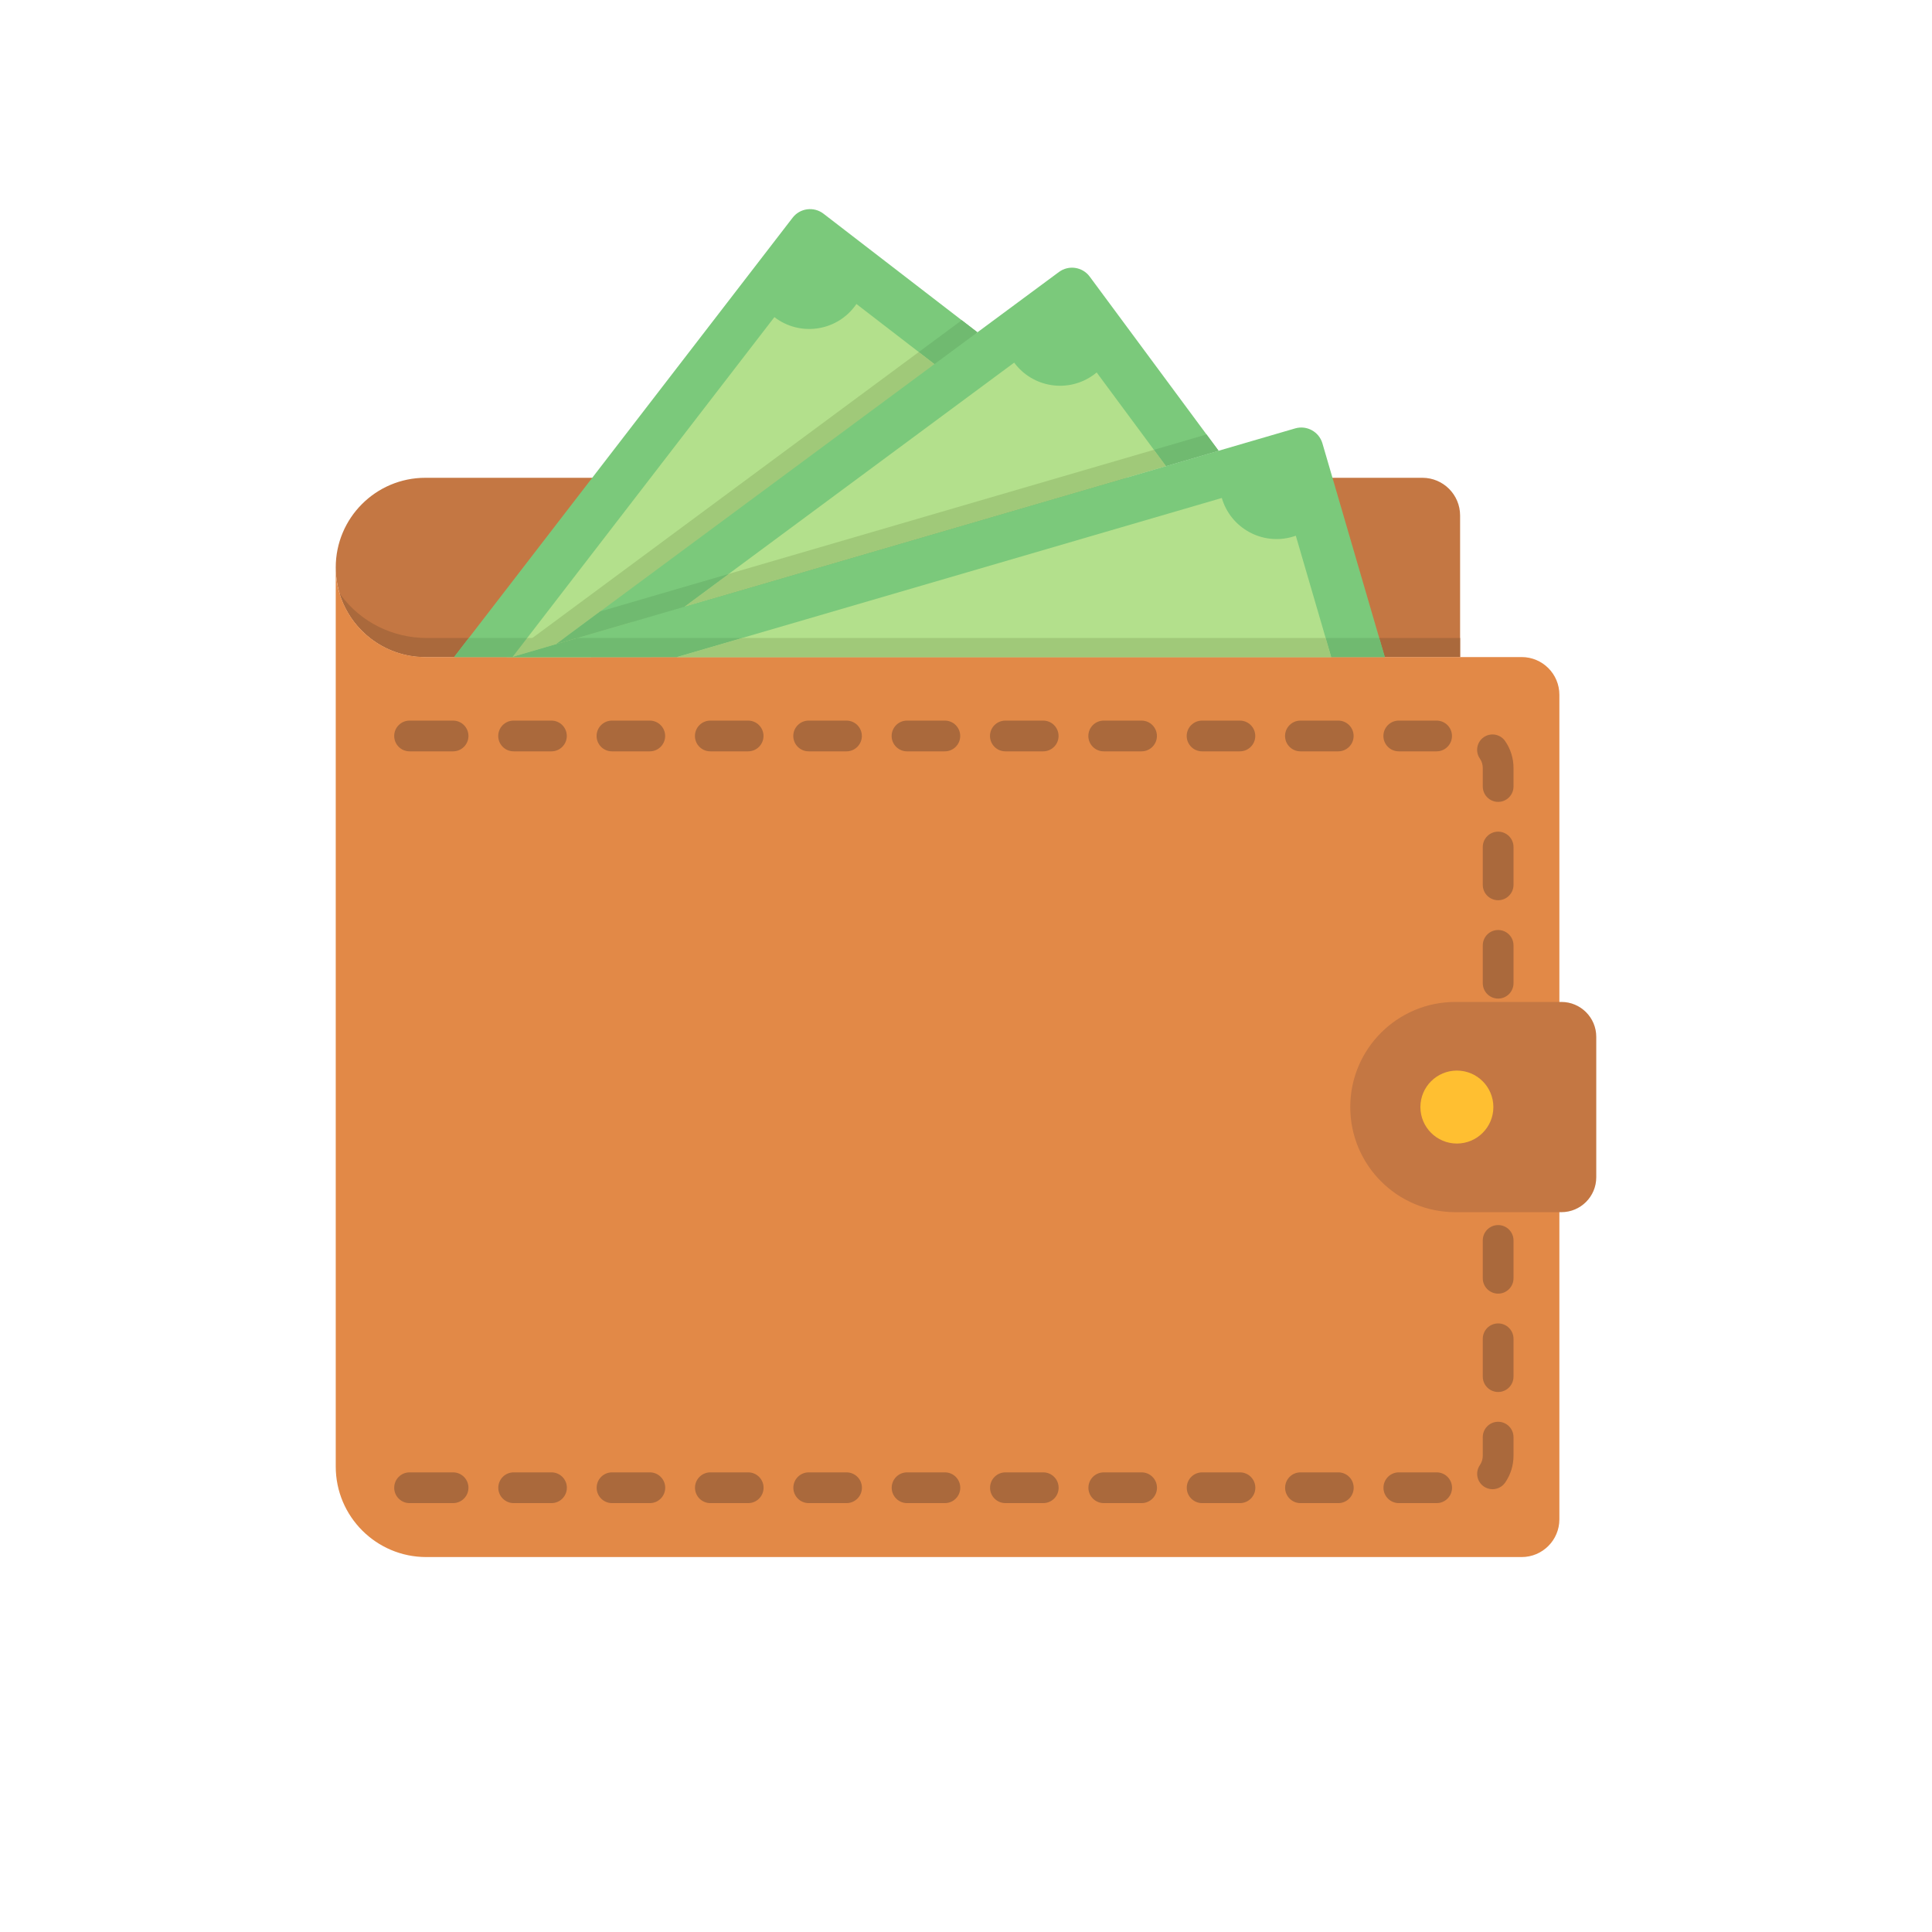
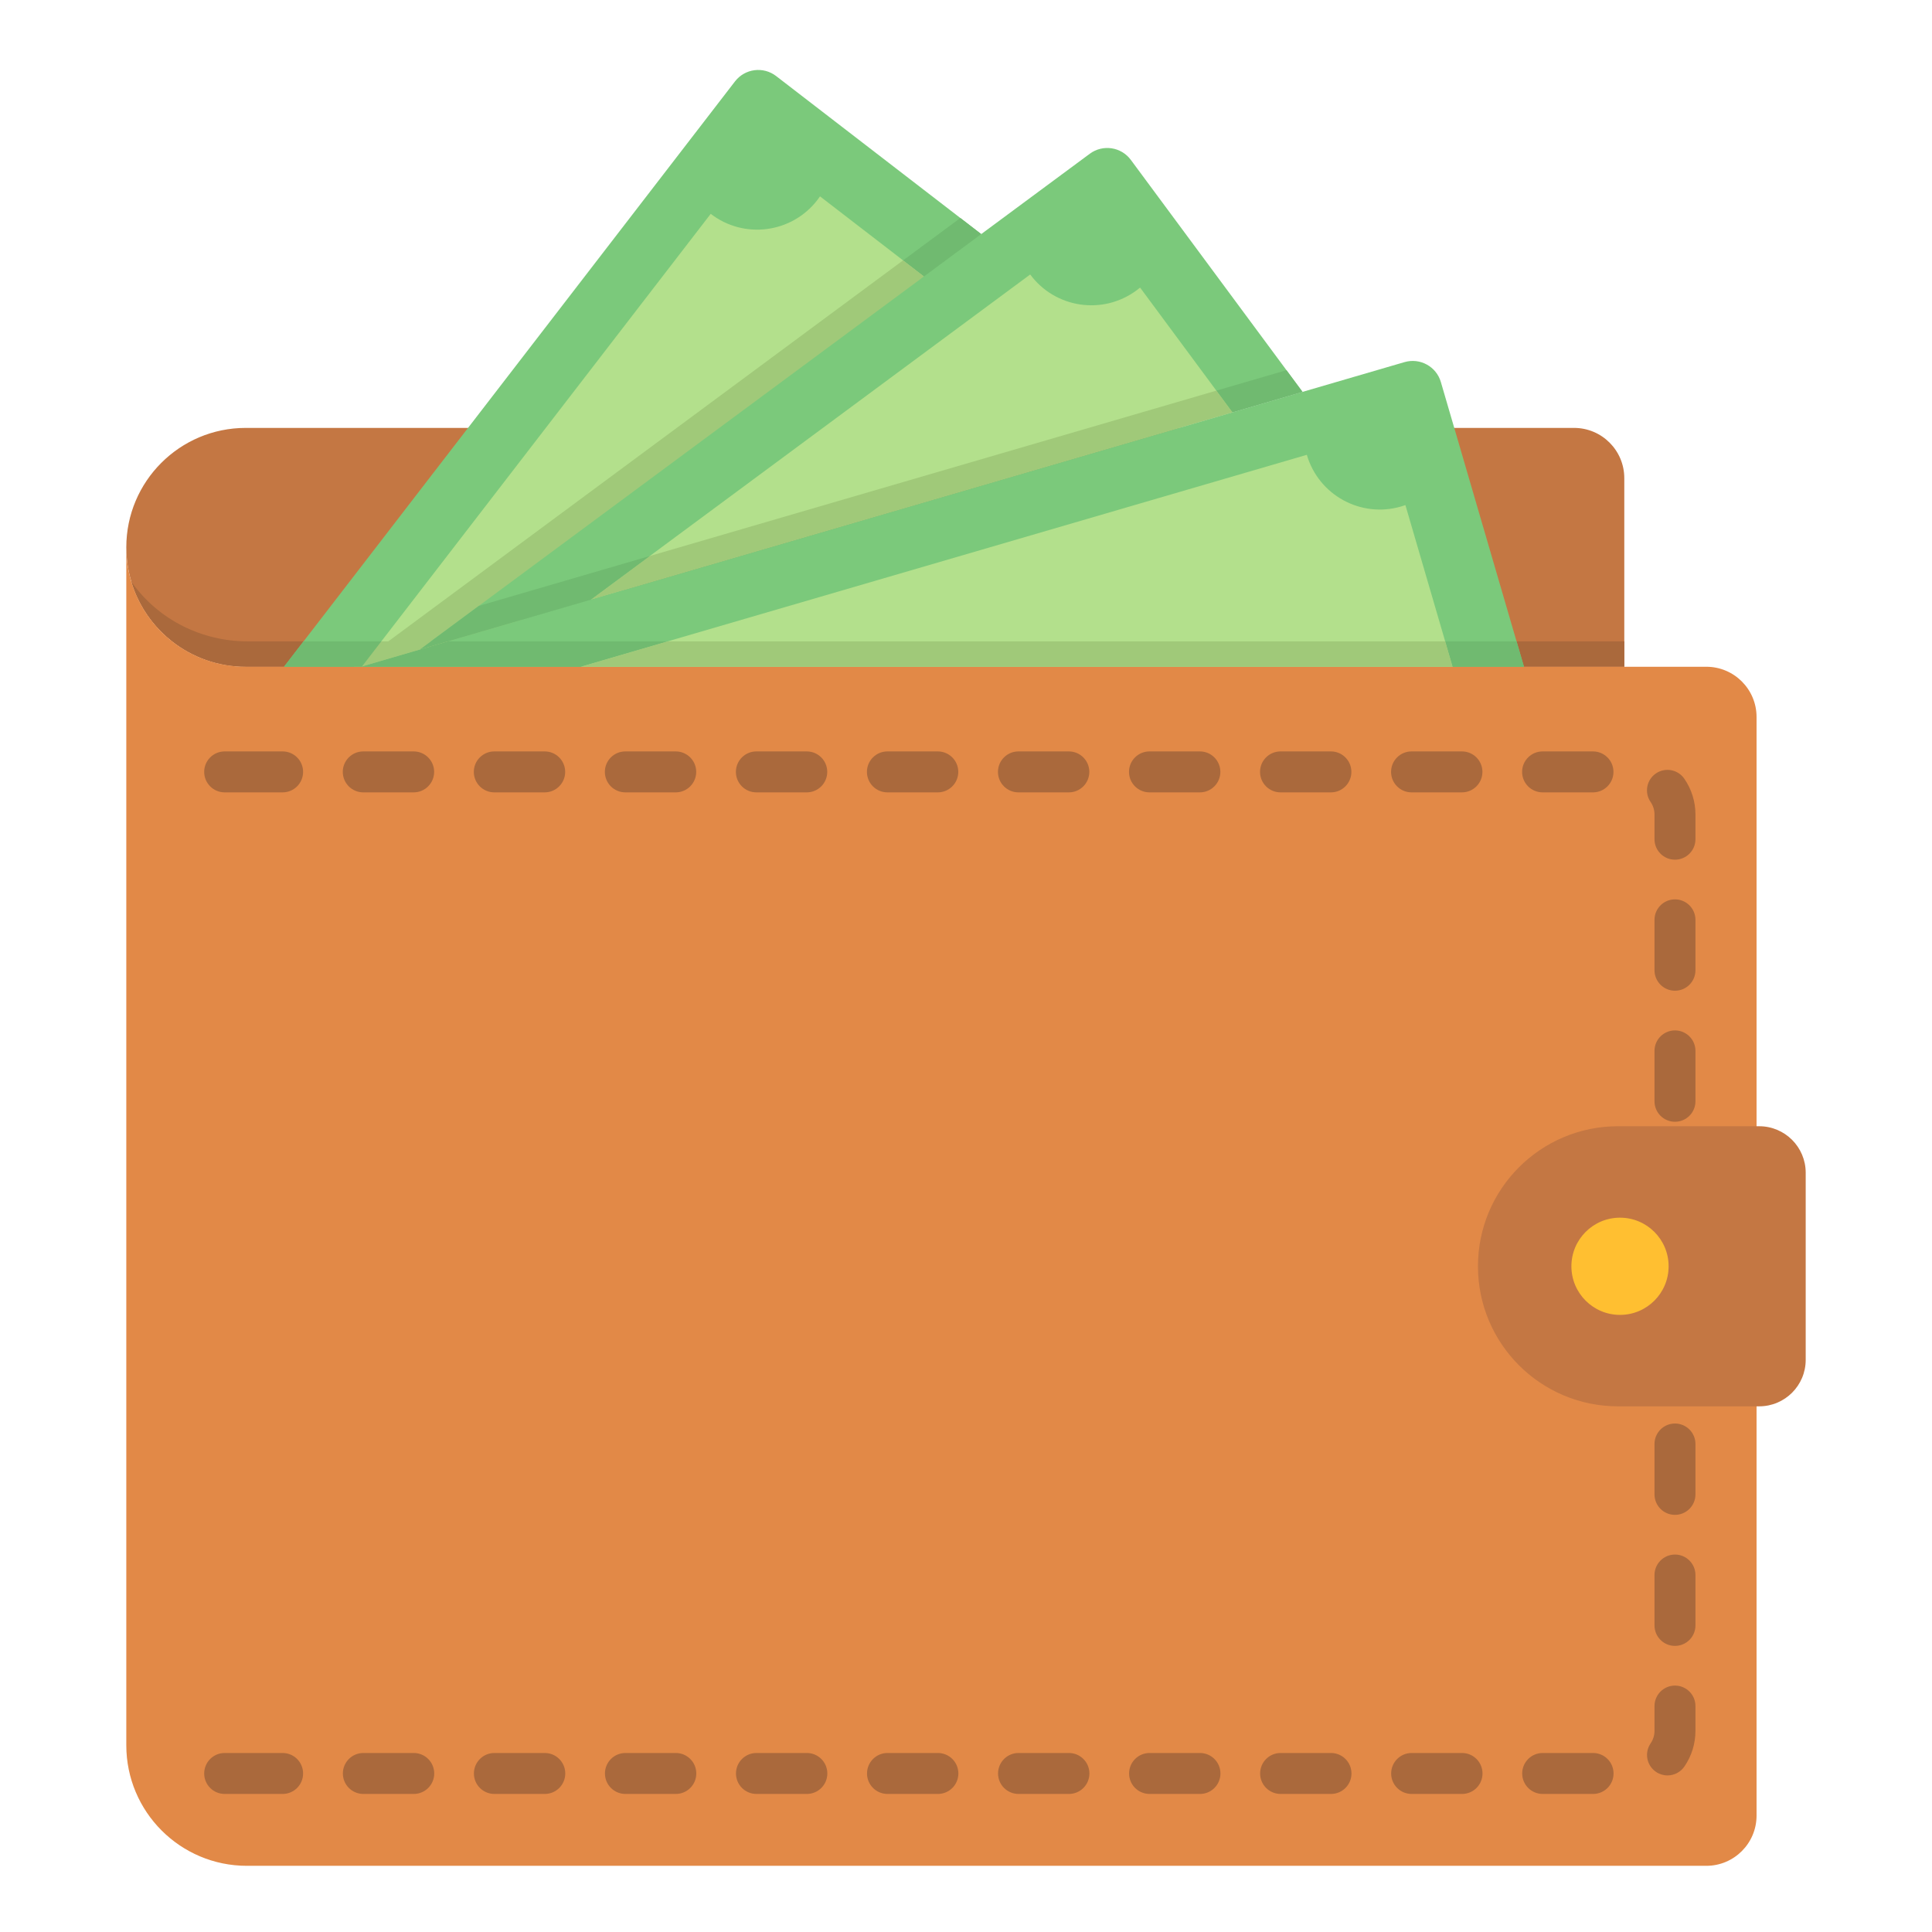
<svg xmlns="http://www.w3.org/2000/svg" viewBox="0 0 128 128">
-   <g transform="translate(2, 2) scale(0.05636364)">
+   <g transform="translate(-18.60305, -11.15917) scale(0.07509365)">
    <path fill="#C47743" d="M1680.791 570.476v166.382H464.526c-24.507 0-47.063-8.374-64.958-22.411a106 106 0 0 1-9.539-8.455c-19.069-19.06-30.866-45.41-30.866-74.506 0-58.174 47.18-105.354 105.363-105.354h1171.93c24.489 0 44.335 19.855 44.335 44.344" />
    <path fill="#AA693C" d="M1680.791 714.447v22.411H464.526c-24.507 0-47.063-8.374-64.958-22.411a106 106 0 0 1-9.539-8.455c-12.168-12.159-21.373-27.289-26.431-44.208q.802 1.138 1.627 2.26c23.507 31.967 61.19 50.404 100.87 50.404z" />
    <path fill="#E28947" d="M1797.482 781.193v969.225c0 24.48-19.846 44.335-44.335 44.335H465.574c-58.761 0-106.411-47.641-106.411-106.411V631.486c0 29.096 11.797 55.446 30.866 74.506 19.06 19.069 45.401 30.866 74.497 30.866h1288.621c24.489.001 44.335 19.846 44.335 44.335" />
    <path fill="#7BC97B" d="m498.3 736.855 162.356-210.72 235.54-305.718c8.726-11.324 24.971-13.425 36.295-4.709l180.942 139.416-383.609 381.73z" />
    <path fill="#B3E08C" d="M1062.912 392.513 690.997 709.885l-31.607 26.973h-92.482l9.105-11.824 153.248-198.902 145.516-188.866c29.349 22.61 71.471 17.154 94.09-12.195a65 65 0 0 0 2.331-3.225l73.295 56.475z" />
    <path fill="#70BA70" d="M1113.434 355.125 784.292 682.65l-93.295 27.235 371.915-317.372-18.419-14.191 50.523-37.388z" />
    <path fill="#A0C979" d="M1062.912 392.513 690.997 709.885l-92.4 26.974h-38.554l15.971-11.825 11.698-8.654 2.61-1.933 454.171-336.125z" />
    <path fill="#7BC97B" d="M1396.905 494.344 618.181 721.656l51.977-38.472 539.065-398.942c11.481-8.5 27.696-6.079 36.187 5.402l137.323 185.551z" />
    <path fill="#B3E08C" d="m1335.064 512.393-566.02 165.226 51.986-38.472 335.61-248.377c22.032 29.782 64.036 36.06 93.828 14.01a63 63 0 0 0 3.125-2.457l67.297 90.919z" />
    <path fill="#7BC97B" d="m1592.272 736.855-61.496-210.72-11.812-40.454c-4.008-13.718-18.374-21.592-32.092-17.593l-198.864 58.047-721.907 210.72z" />
    <path fill="#70BA70" d="m1396.905 494.344-61.841 18.049-14.173-19.151 61.841-18.048z" />
    <path fill="#A0C979" d="m1335.064 512.393-566.02 165.226 51.986-38.473 436.303-127.349 63.558-18.555z" />
    <path fill="#B3E08C" d="m1529.304 736.855-41.624-142.617a66 66 0 0 1-3.795 1.224c-35.568 10.384-72.812-10.038-83.187-45.597l-640.636 186.99z" />
    <path fill="#70BA70" d="m836.847 714.447-76.782 22.412H566.104l76.773-22.412z" />
    <path fill="#70BA70" d="M1592.275 736.859h-62.97l-6.54-22.412h62.97z" />
    <path fill="#A0C979" d="M1529.305 736.859h-769.24l76.782-22.412h685.918z" />
    <path fill="#A0C979" d="m642.877 714.447-76.773 22.412h-6.061l24.128-22.412z" />
    <path fill="#70BA70" d="m821.03 639.146-51.986 38.473-150.863 44.037 51.977-38.473z" />
    <path fill="#70BA70" d="m584.171 714.447-17.263 22.412h-68.607l17.263-22.412z" />
    <path fill="#AA693C" d="M497.081 847.683h-51.138c-9.978 0-18.066-8.088-18.066-18.066s8.088-18.066 18.066-18.066h51.138c9.978 0 18.066 8.088 18.066 18.066s-8.088 18.066-18.066 18.066" />
    <path fill="#AA693C" d="M1653.245 1731.343h-44.465c-9.978 0-18.066-8.088-18.066-18.066s8.089-18.066 18.066-18.066h44.465c9.978 0 18.066 8.088 18.066 18.066s-8.088 18.066-18.066 18.066m-115.609 0h-44.465c-9.978 0-18.066-8.088-18.066-18.066s8.088-18.066 18.066-18.066h44.465c9.978 0 18.066 8.088 18.066 18.066s-8.088 18.066-18.066 18.066m-115.608 0h-44.465c-9.978 0-18.066-8.088-18.066-18.066s8.088-18.066 18.066-18.066h44.465c9.978 0 18.066 8.088 18.066 18.066s-8.088 18.066-18.066 18.066m-115.609 0h-44.465c-9.978 0-18.066-8.088-18.066-18.066s8.089-18.066 18.066-18.066h44.465c9.978 0 18.066 8.088 18.066 18.066s-8.088 18.066-18.066 18.066m-115.608 0h-44.465c-9.978 0-18.066-8.088-18.066-18.066s8.088-18.066 18.066-18.066h44.465c9.978 0 18.066 8.088 18.066 18.066s-8.088 18.066-18.066 18.066m-115.609 0h-44.465c-9.978 0-18.066-8.088-18.066-18.066s8.088-18.066 18.066-18.066h44.465c9.978 0 18.066 8.088 18.066 18.066s-8.088 18.066-18.066 18.066m-115.608 0h-44.465c-9.978 0-18.066-8.088-18.066-18.066s8.088-18.066 18.066-18.066h44.465c9.978 0 18.066 8.088 18.066 18.066s-8.089 18.066-18.066 18.066m-115.61 0H799.52c-9.978 0-18.066-8.088-18.066-18.066s8.088-18.066 18.066-18.066h44.465c9.978 0 18.066 8.088 18.066 18.066s-8.089 18.066-18.067 18.066m-115.608 0h-44.465c-9.978 0-18.066-8.088-18.066-18.066s8.088-18.066 18.066-18.066h44.465c9.978 0 18.066 8.088 18.066 18.066.001 9.978-8.088 18.066-18.066 18.066m-115.608 0h-44.466c-9.978 0-18.066-8.088-18.066-18.066s8.088-18.066 18.066-18.066h44.466c9.978 0 18.066 8.088 18.066 18.066.001 9.978-8.088 18.066-18.066 18.066m1106.136-16.349a18 18 0 0 1-10.211-3.175c-8.225-5.648-10.314-16.895-4.667-25.12a19.4 19.4 0 0 0 3.413-11.045v-21.85c0-9.978 8.088-18.066 18.066-18.066s18.066 8.088 18.066 18.066v21.85c0 11.308-3.375 22.2-9.759 31.498-3.501 5.101-9.157 7.842-14.908 7.842m6.602-114.267c-9.978 0-18.066-8.089-18.066-18.066v-44.465c0-9.978 8.088-18.066 18.066-18.066s18.066 8.089 18.066 18.066v44.465c0 9.978-8.088 18.066-18.066 18.066m0-115.608c-9.978 0-18.066-8.088-18.066-18.066v-44.465c0-9.978 8.088-18.066 18.066-18.066s18.066 8.088 18.066 18.066v44.465c0 9.978-8.088 18.066-18.066 18.066m0-115.609c-9.978 0-18.066-8.088-18.066-18.066v-44.465c0-9.978 8.088-18.066 18.066-18.066s18.066 8.088 18.066 18.066v44.465c0 9.978-8.088 18.066-18.066 18.066m0-115.608c-9.978 0-18.066-8.089-18.066-18.066v-44.465c0-9.978 8.088-18.066 18.066-18.066s18.066 8.088 18.066 18.066v44.465c0 9.977-8.088 18.066-18.066 18.066m0-115.609c-9.978 0-18.066-8.088-18.066-18.066v-44.465c0-9.978 8.088-18.066 18.066-18.066s18.066 8.088 18.066 18.066v44.465c0 9.978-8.088 18.066-18.066 18.066m0-115.608c-9.978 0-18.066-8.088-18.066-18.066v-44.465c0-9.978 8.088-18.066 18.066-18.066s18.066 8.088 18.066 18.066v44.465c0 9.977-8.088 18.066-18.066 18.066m0-115.609c-9.978 0-18.066-8.088-18.066-18.066v-21.771a19.4 19.4 0 0 0-3.436-11.078c-5.666-8.213-3.6-19.465 4.613-25.13 8.213-5.666 19.465-3.601 25.13 4.613 6.428 9.319 9.826 20.244 9.826 31.595v21.771c-.001 9.978-8.089 18.066-18.067 18.066m-72.34-59.393h-44.465c-9.978 0-18.066-8.088-18.066-18.066s8.089-18.066 18.066-18.066h44.465c9.978 0 18.066 8.088 18.066 18.066s-8.088 18.066-18.066 18.066m-115.608 0h-44.465c-9.978 0-18.066-8.088-18.066-18.066s8.088-18.066 18.066-18.066h44.465c9.978 0 18.066 8.088 18.066 18.066s-8.088 18.066-18.066 18.066m-115.608 0h-44.465c-9.978 0-18.066-8.088-18.066-18.066s8.088-18.066 18.066-18.066h44.465c9.978 0 18.066 8.088 18.066 18.066s-8.088 18.066-18.066 18.066m-115.609 0h-44.465c-9.978 0-18.066-8.088-18.066-18.066s8.089-18.066 18.066-18.066h44.465c9.978 0 18.066 8.088 18.066 18.066s-8.088 18.066-18.066 18.066m-115.608 0h-44.466c-9.978 0-18.066-8.088-18.066-18.066s8.088-18.066 18.066-18.066h44.466c9.978 0 18.066 8.088 18.066 18.066s-8.088 18.066-18.066 18.066m-115.609 0h-44.465c-9.978 0-18.066-8.088-18.066-18.066s8.088-18.066 18.066-18.066h44.465c9.978 0 18.066 8.088 18.066 18.066s-8.088 18.066-18.066 18.066m-115.608 0H915.05c-9.978 0-18.066-8.088-18.066-18.066s8.088-18.066 18.066-18.066h44.466c9.978 0 18.066 8.088 18.066 18.066s-8.088 18.066-18.066 18.066m-115.609 0h-44.465c-9.978 0-18.066-8.088-18.066-18.066s8.088-18.066 18.066-18.066h44.465c9.978 0 18.066 8.088 18.066 18.066s-8.088 18.066-18.066 18.066m-115.608 0h-44.466c-9.978 0-18.066-8.088-18.066-18.066s8.088-18.066 18.066-18.066h44.466c9.978 0 18.066 8.088 18.066 18.066s-8.088 18.066-18.066 18.066m-115.609 0h-44.465c-9.978 0-18.066-8.088-18.066-18.066s8.088-18.066 18.066-18.066h44.465c9.978 0 18.066 8.088 18.066 18.066s-8.088 18.066-18.066 18.066" />
    <path fill="#AA693C" d="M497.081 1731.343h-51.138c-9.978 0-18.066-8.088-18.066-18.066s8.088-18.066 18.066-18.066h51.138c9.978 0 18.066 8.088 18.066 18.066.001 9.978-8.088 18.066-18.066 18.066" />
    <path fill="#C47743" d="M1675.242 1389.359h124.573c22.656 0 41.023-18.366 41.023-41.023v-165.069c0-22.656-18.366-41.023-41.023-41.023h-124.573c-68.239 0-123.557 55.318-123.557 123.557s55.318 123.558 123.557 123.558" />
    <circle cx="1677.01" cy="1265.803" r="42.885" fill="#FFBF31" />
  </g>
</svg>
